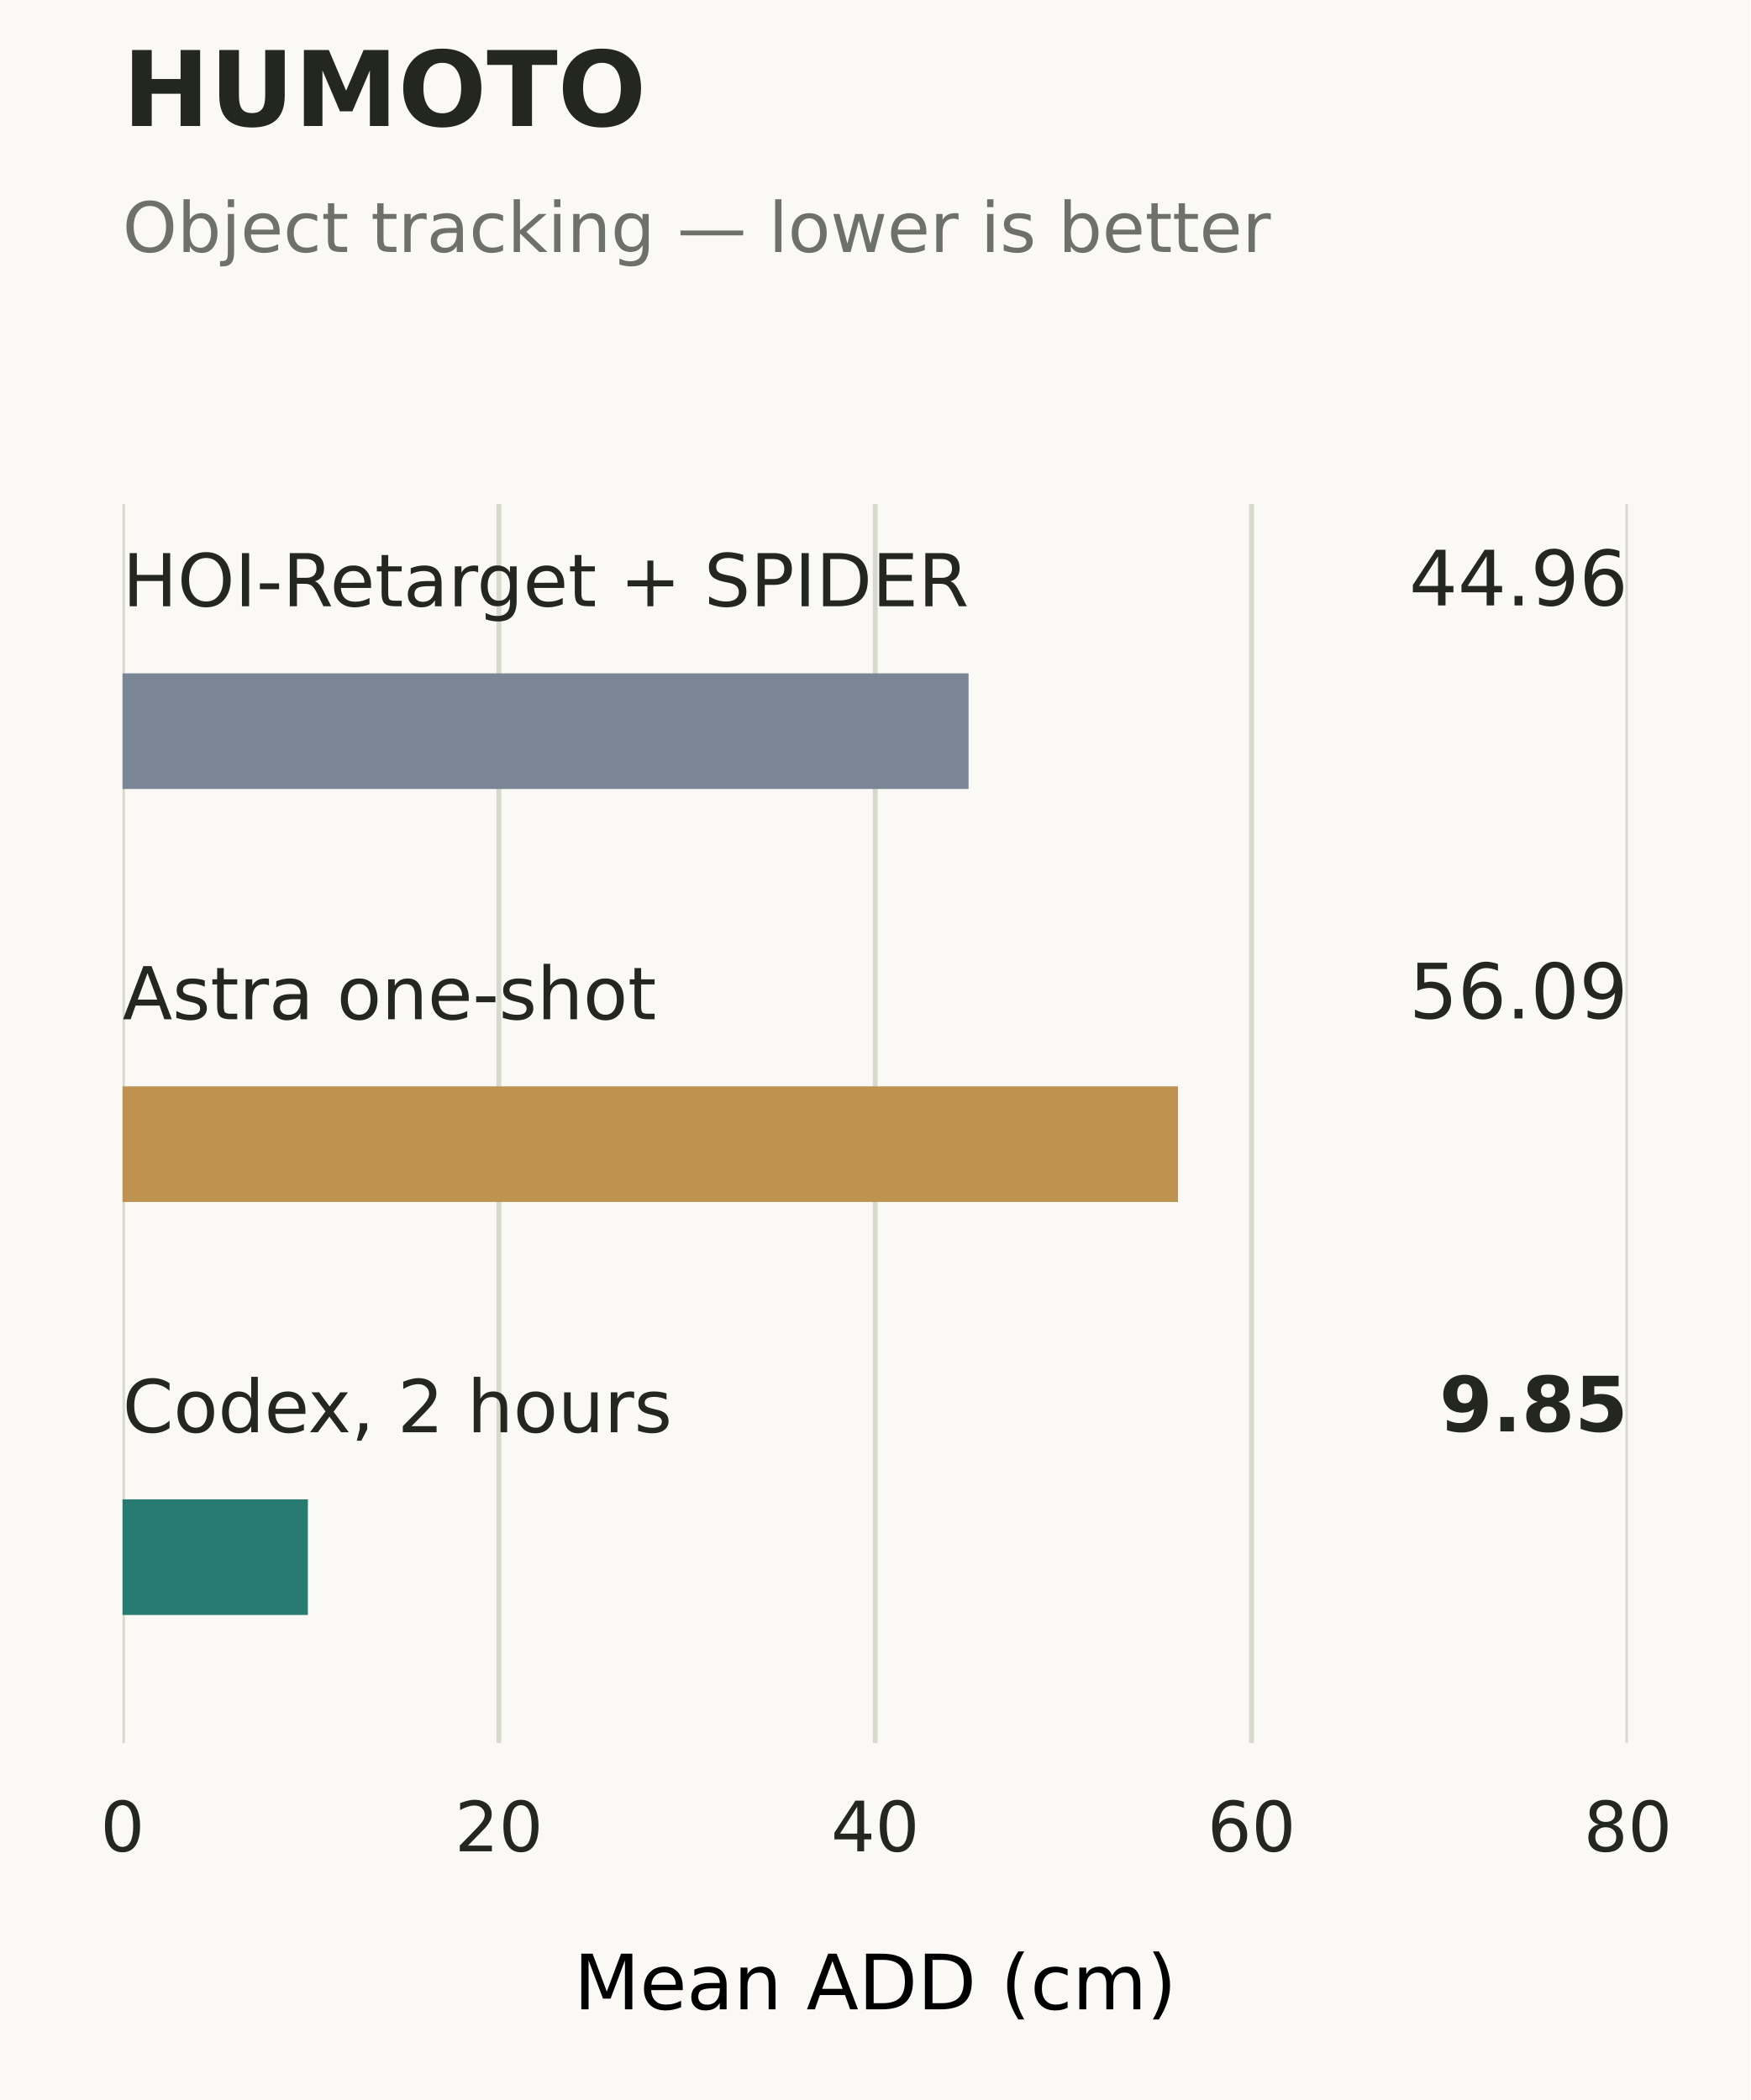
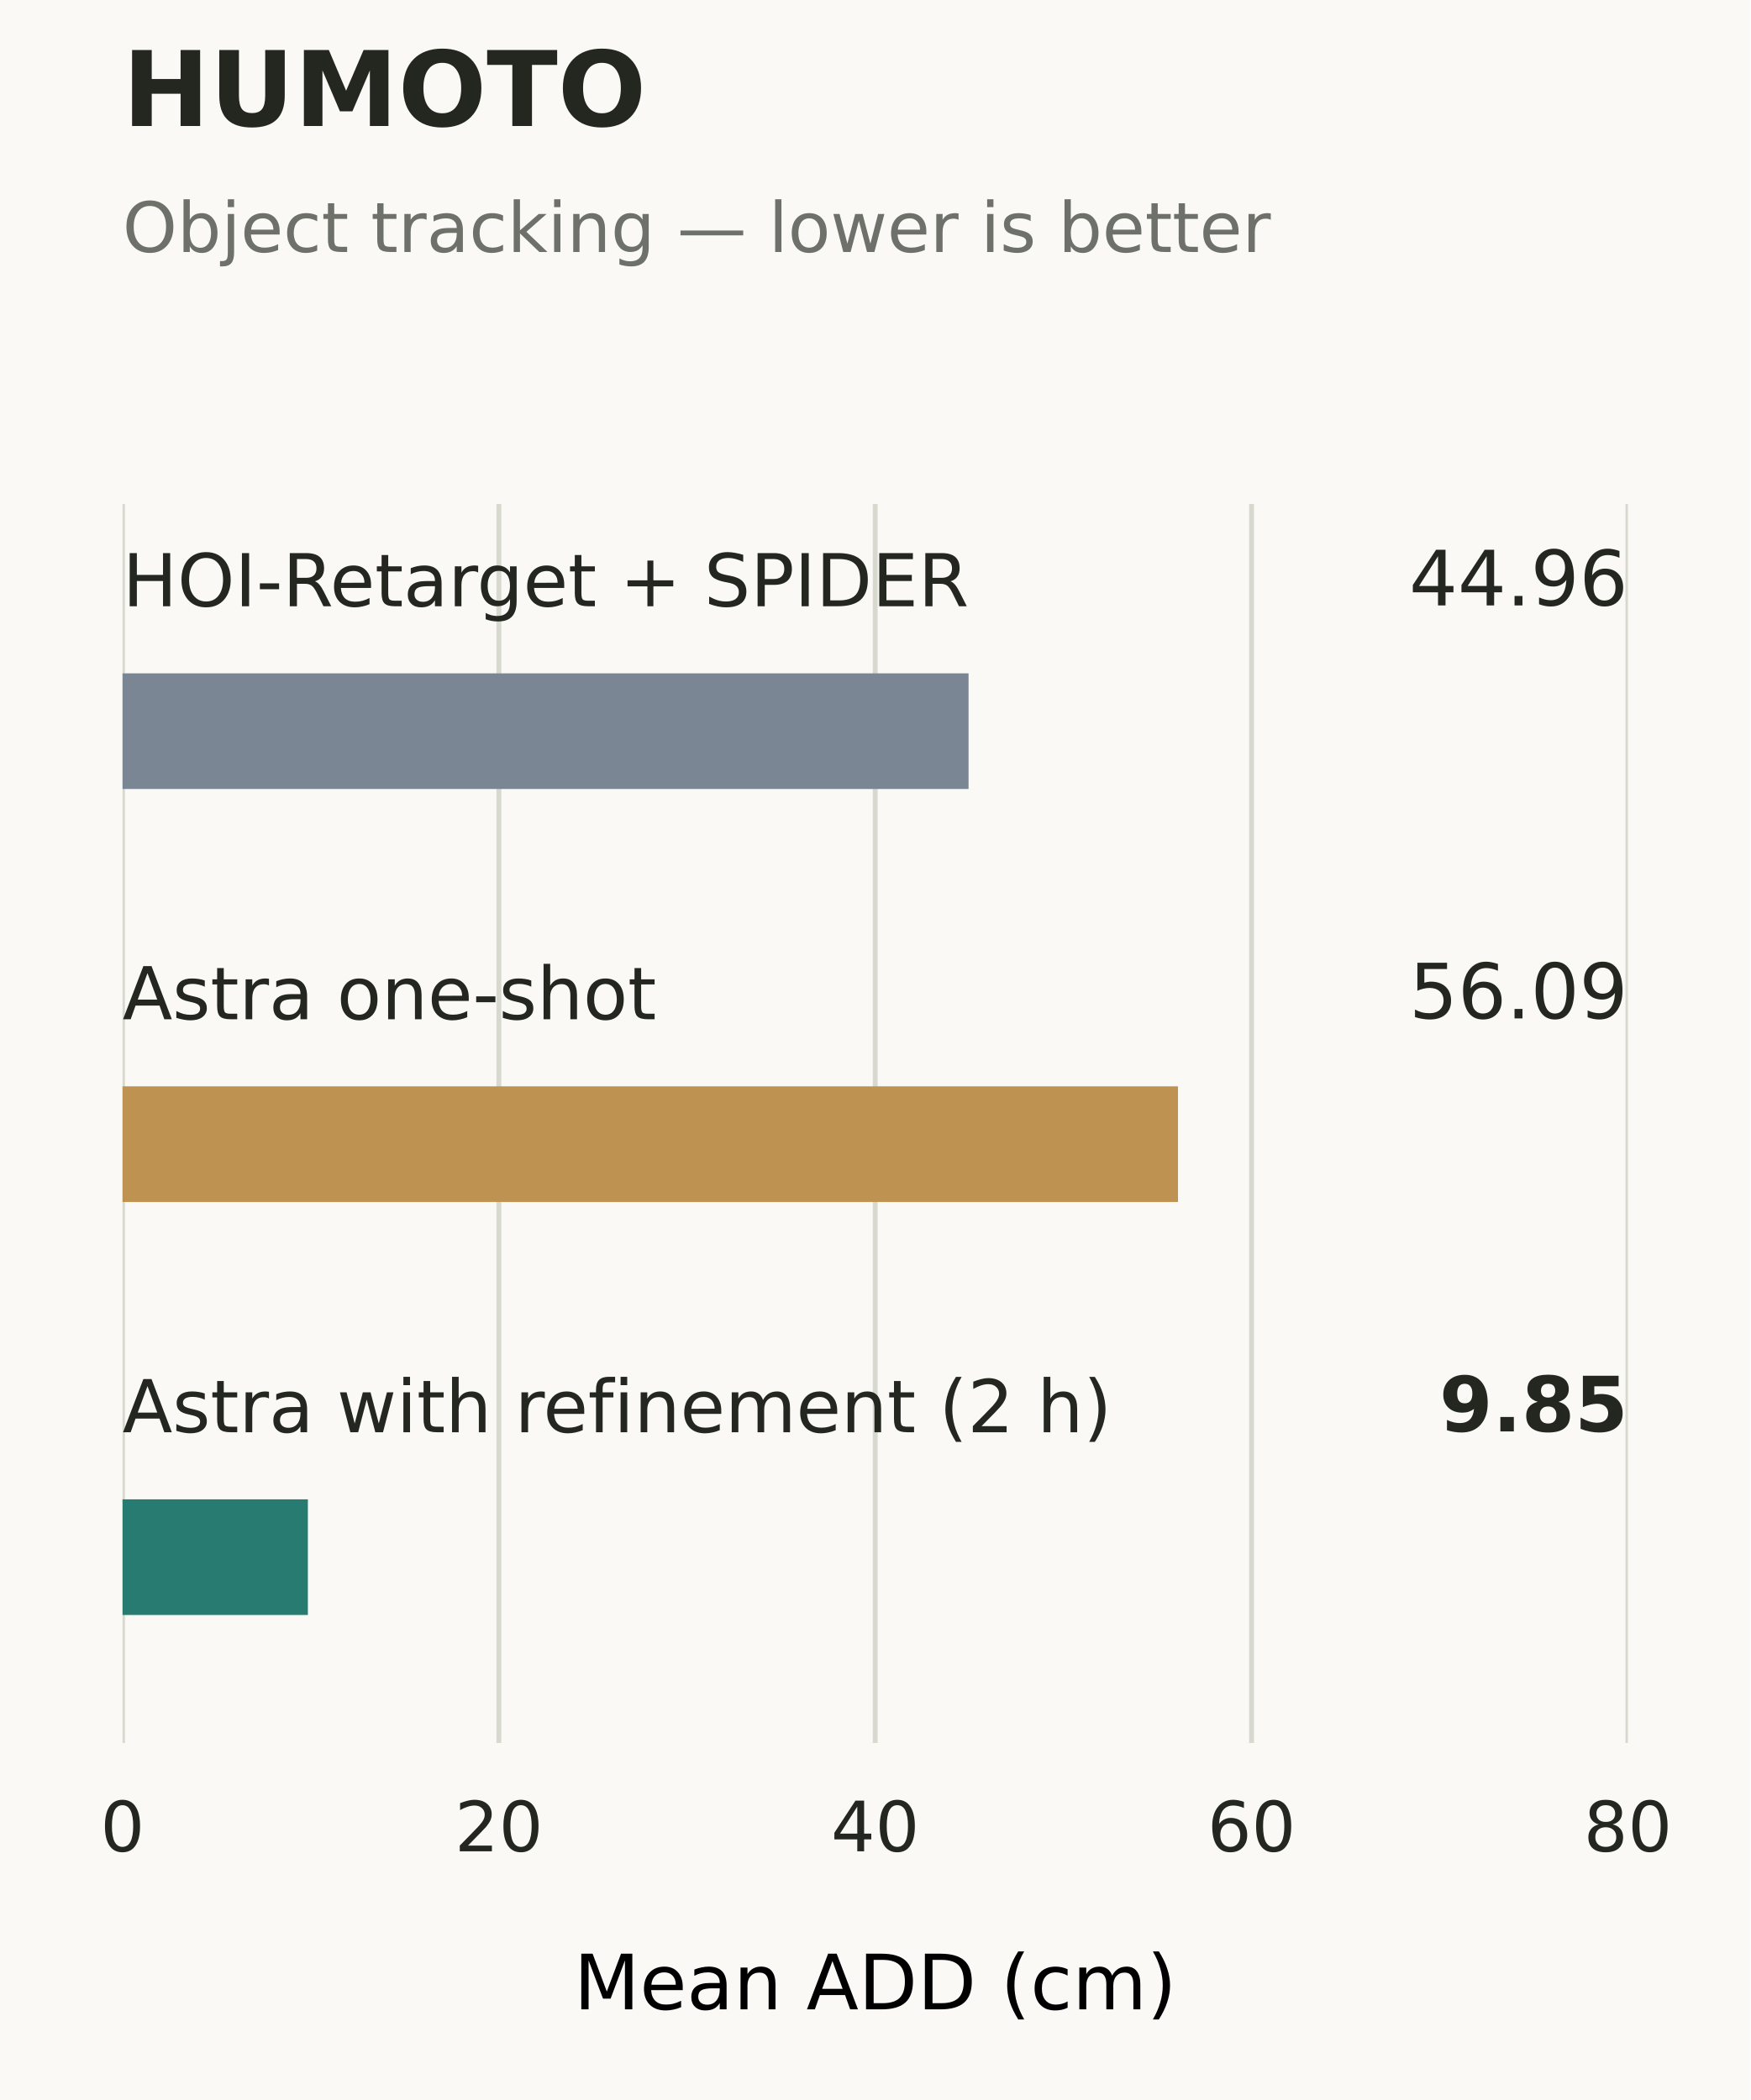
<svg xmlns="http://www.w3.org/2000/svg" width="252pt" height="302.4pt" viewBox="0 0 252 302.4" version="1.1">
  <defs>
    <style type="text/css">*{stroke-linejoin: round; stroke-linecap: butt}</style>
  </defs>
  <g id="figure_1">
    <g id="patch_1">
      <path d="M 0 302.4  L 252 302.4  L 252 0  L 0 0  z " style="fill: #faf9f6" />
    </g>
    <g id="axes_1">
      <g id="patch_2">
        <path d="M 17.64 250.992  L 234.36 250.992  L 234.36 72.576  L 17.64 72.576  z " style="fill: #faf9f6" />
      </g>
      <g id="matplotlib.axis_1">
        <g id="xtick_1">
          <g id="line2d_1">
            <path d="M 17.64 250.992  L 17.64 72.576  " clip-path="url(#pa90246fe9b)" style="fill: none; stroke: #d7d8ce; stroke-width: 0.7; stroke-linecap: square" />
          </g>
          <g id="line2d_2" />
          <g id="text_1">
            <text style="font-size: 10px; font-family: 'DejaVu Sans'; text-anchor: middle; fill: #242620" x="17.64" y="266.59" transform="rotate(-0 17.64 266.5897)">0</text>
          </g>
        </g>
        <g id="xtick_2">
          <g id="line2d_3">
            <path d="M 71.82 250.992  L 71.82 72.576  " clip-path="url(#pa90246fe9b)" style="fill: none; stroke: #d7d8ce; stroke-width: 0.7; stroke-linecap: square" />
          </g>
          <g id="line2d_4" />
          <g id="text_2">
            <text style="font-size: 10px; font-family: 'DejaVu Sans'; text-anchor: middle; fill: #242620" x="71.82" y="266.59" transform="rotate(-0 71.82 266.5897)">20</text>
          </g>
        </g>
        <g id="xtick_3">
          <g id="line2d_5">
            <path d="M 126 250.992  L 126 72.576  " clip-path="url(#pa90246fe9b)" style="fill: none; stroke: #d7d8ce; stroke-width: 0.7; stroke-linecap: square" />
          </g>
          <g id="line2d_6" />
          <g id="text_3">
            <text style="font-size: 10px; font-family: 'DejaVu Sans'; text-anchor: middle; fill: #242620" x="126" y="266.59" transform="rotate(-0 126 266.5897)">40</text>
          </g>
        </g>
        <g id="xtick_4">
          <g id="line2d_7">
            <path d="M 180.18 250.992  L 180.18 72.576  " clip-path="url(#pa90246fe9b)" style="fill: none; stroke: #d7d8ce; stroke-width: 0.7; stroke-linecap: square" />
          </g>
          <g id="line2d_8" />
          <g id="text_4">
            <text style="font-size: 10px; font-family: 'DejaVu Sans'; text-anchor: middle; fill: #242620" x="180.18" y="266.59" transform="rotate(-0 180.18 266.5897)">60</text>
          </g>
        </g>
        <g id="xtick_5">
          <g id="line2d_9">
            <path d="M 234.36 250.992  L 234.36 72.576  " clip-path="url(#pa90246fe9b)" style="fill: none; stroke: #d7d8ce; stroke-width: 0.7; stroke-linecap: square" />
          </g>
          <g id="line2d_10" />
          <g id="text_5">
            <text style="font-size: 10px; font-family: 'DejaVu Sans'; text-anchor: middle; fill: #242620" x="234.36" y="266.59" transform="rotate(-0 234.36 266.5897)">80</text>
          </g>
        </g>
        <g id="text_6">
          <text style="font-size: 11px; font-family: 'DejaVu Sans'; text-anchor: middle" x="126" y="289.349" transform="rotate(-0 126 289.3494)">Mean ADD (cm)</text>
        </g>
      </g>
      <g id="matplotlib.axis_2" />
      <g id="patch_3">
        <path d="M 17.64 96.96  L 139.437 96.96  L 139.437 113.612  L 17.64 113.612  z " clip-path="url(#pa90246fe9b)" style="fill: #7a8693" />
      </g>
      <g id="patch_4">
        <path d="M 17.64 156.432  L 169.588 156.432  L 169.588 173.084  L 17.64 173.084  z " clip-path="url(#pa90246fe9b)" style="fill: #be9250" />
      </g>
      <g id="patch_5">
        <path d="M 17.64 215.904  L 44.324 215.904  L 44.324 232.556  L 17.64 232.556  z " clip-path="url(#pa90246fe9b)" style="fill: #287b70" />
      </g>
      <g id="text_7">
        <text style="font-size: 10.5px; font-family: 'DejaVu Sans'; text-anchor: start; fill: #242620" x="17.64" y="87.3" transform="rotate(-0 17.64 87.30042)">HOI-Retarget + SPIDER</text>
      </g>
      <g id="text_8">
        <text style="font-size: 11px; font-family: 'DejaVu Sans'; text-anchor: end; fill: #242620" x="234.36" y="87.18" transform="rotate(-0 234.36 87.1803)">44.96</text>
      </g>
      <g id="text_9">
        <text style="font-size: 10.5px; font-family: 'DejaVu Sans'; text-anchor: start; fill: #242620" x="17.64" y="146.772" transform="rotate(-0 17.64 146.7724)">Astra one-shot</text>
      </g>
      <g id="text_10">
        <text style="font-size: 11px; font-family: 'DejaVu Sans'; text-anchor: end; fill: #242620" x="234.36" y="146.652" transform="rotate(-0 234.36 146.6523)">56.09</text>
      </g>
      <g id="text_11">
-         <text style="font-size: 10.5px; font-family: 'DejaVu Sans'; text-anchor: start; fill: #242620" x="17.64" y="206.244" transform="rotate(-0 17.64 206.2444)">Codex, 2 hours</text>
+         <text style="font-size: 10.5px; font-family: 'DejaVu Sans'; text-anchor: start; fill: #242620" x="17.64" y="206.244" transform="rotate(-0 17.64 206.2444)">Astra with refinement (2 h)</text>
      </g>
      <g id="text_12">
        <text style="font-weight: 700; font-size: 11px; font-family: 'DejaVu Sans'; text-anchor: end; fill: #242620" x="234.36" y="206.124" transform="rotate(-0 234.36 206.1243)">9.85</text>
      </g>
    </g>
    <g id="text_13">
      <text style="font-weight: 700; font-size: 15px; font-family: 'DejaVu Sans'; text-anchor: start; fill: #242620" x="17.64" y="18.144" transform="rotate(-0 17.64 18.144)">HUMOTO</text>
    </g>
    <g id="text_14">
      <text style="font-size: 10px; font-family: 'DejaVu Sans'; text-anchor: start; fill: #6e7169" x="17.64" y="36.288" transform="rotate(-0 17.64 36.288)">Object tracking — lower is better</text>
    </g>
  </g>
  <defs>
    <clipPath id="pa90246fe9b">
      <rect x="17.64" y="72.576" width="216.72" height="178.416" />
    </clipPath>
  </defs>
</svg>
